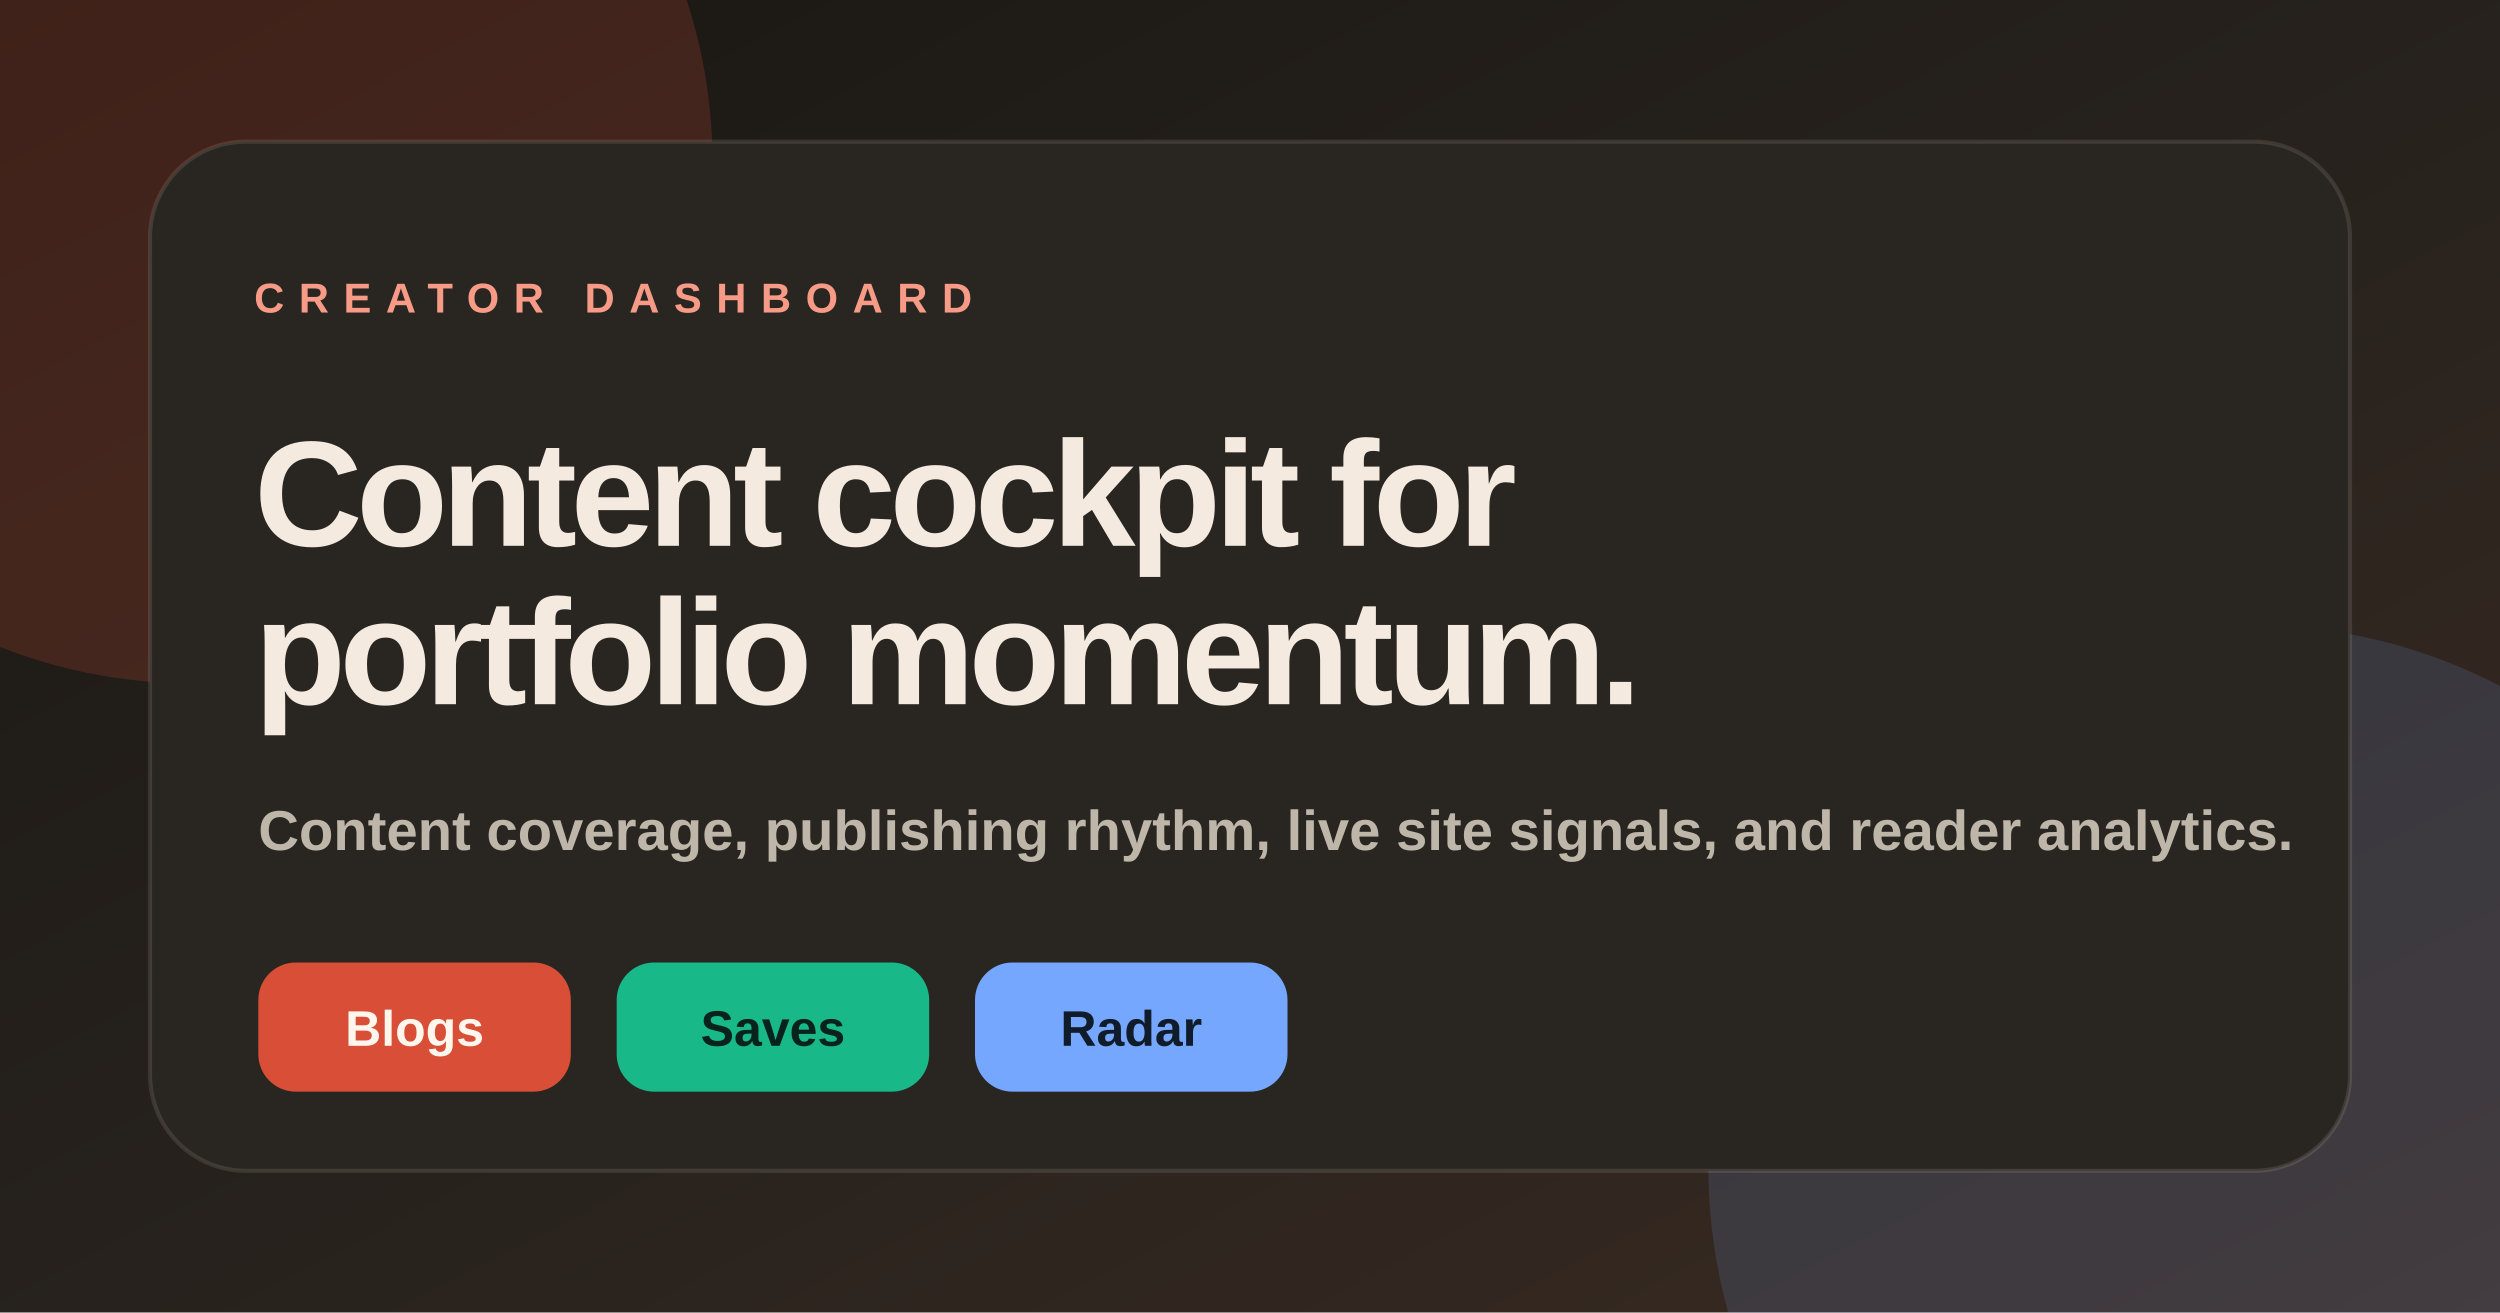
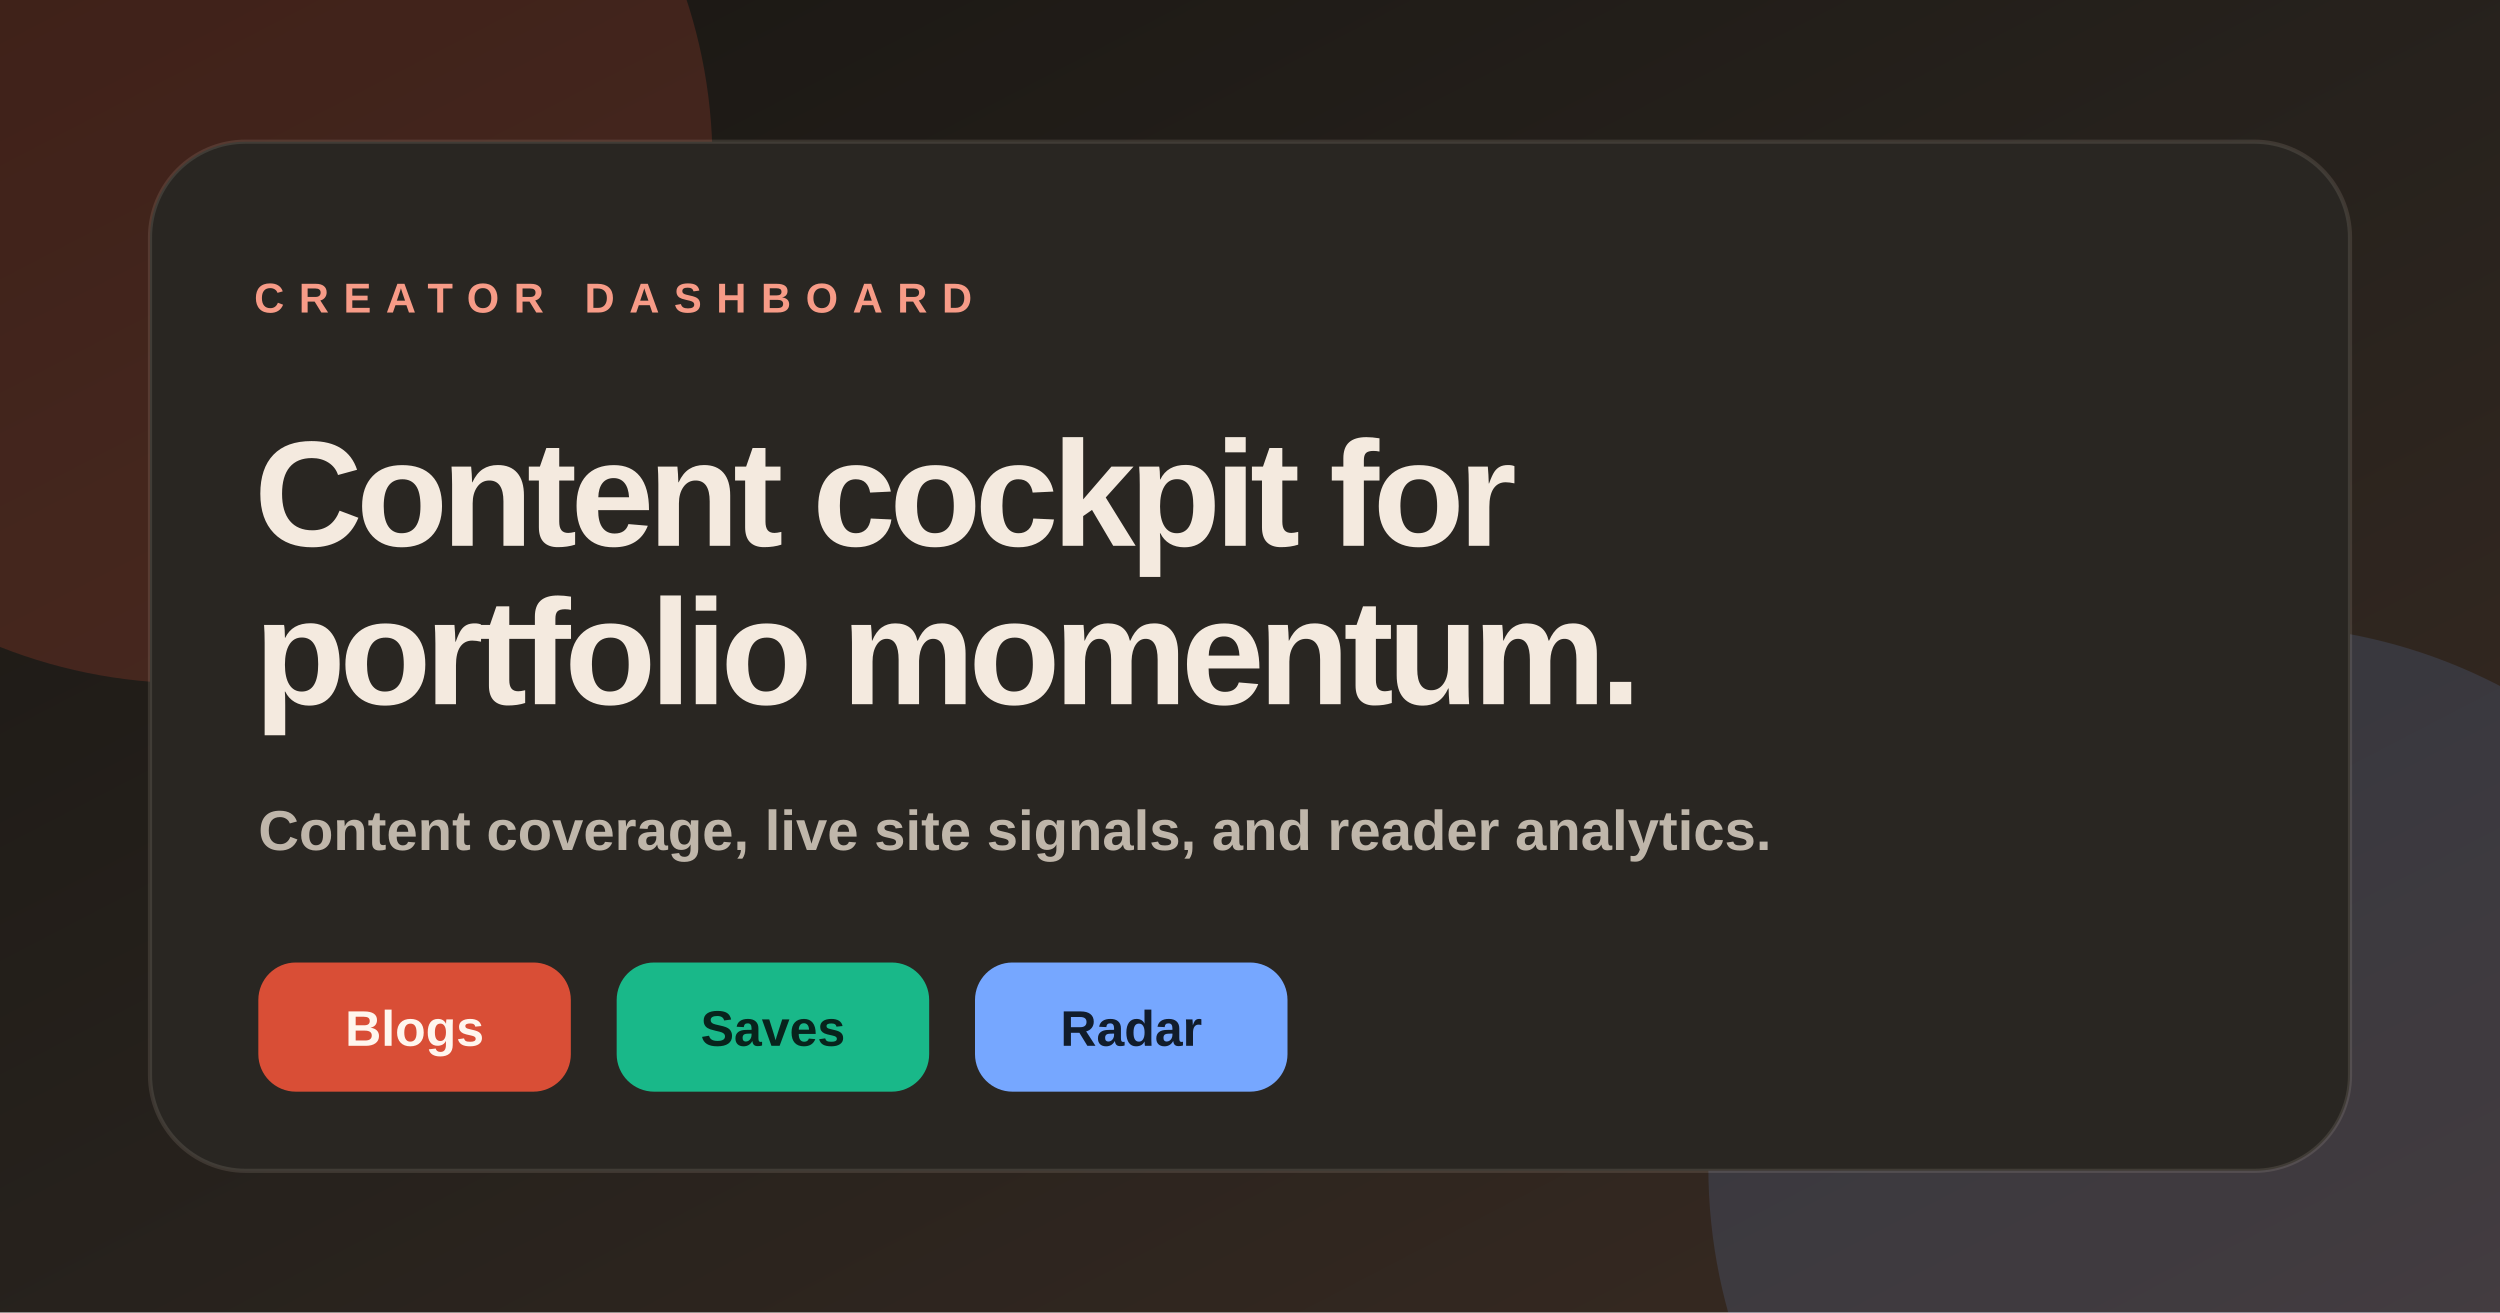
<svg xmlns="http://www.w3.org/2000/svg" width="1200" height="630" viewBox="0 0 1200 630" role="img" aria-labelledby="title desc">
  <defs>
    <linearGradient id="bg" x1="0" y1="0" x2="1" y2="1">
      <stop offset="0" stop-color="#191612" />
      <stop offset="0.52" stop-color="#27221d" />
      <stop offset="1" stop-color="#3b2b22" />
    </linearGradient>
  </defs>
  <rect width="1200" height="630" fill="url(#bg)" />
  <circle cx="92" cy="78" r="250" fill="#d94e36" opacity="0.2" />
  <circle cx="1080" cy="560" r="260" fill="#76a7ff" opacity="0.14" />
  <rect x="72" y="68" width="1056" height="494" rx="46" fill="#292622" stroke="#fff1df" stroke-opacity="0.11" stroke-width="2" />
  <text x="122" y="150" font-family="Arial, sans-serif" font-size="20" font-weight="900" fill="#f79b87" letter-spacing="7">CREATOR DASHBOARD</text>
  <text x="122" y="262" font-family="Arial, sans-serif" font-size="72" font-weight="850" fill="#f4eadf" letter-spacing="-3">Content cockpit for</text>
  <text x="122" y="338" font-family="Arial, sans-serif" font-size="72" font-weight="850" fill="#f4eadf" letter-spacing="-3">portfolio momentum.</text>
-   <text x="124" y="408" font-family="Arial, sans-serif" font-size="27" font-weight="650" fill="#bfb6aa">Content coverage, publishing rhythm, live site signals, and reader analytics.</text>
+   <text x="124" y="408" font-family="Arial, sans-serif" font-size="27" font-weight="650" fill="#bfb6aa">Content coverage, live site signals, and reader analytics.</text>
  <g transform="translate(124 462)">
    <rect width="150" height="62" rx="18" fill="#d94e36" />
    <text x="75" y="40" text-anchor="middle" font-family="Arial, sans-serif" font-size="24" font-weight="900" fill="#fff6ee">Blogs</text>
    <rect x="172" width="150" height="62" rx="18" fill="#19b889" />
    <text x="247" y="40" text-anchor="middle" font-family="Arial, sans-serif" font-size="24" font-weight="900" fill="#08231c">Saves</text>
    <rect x="344" width="150" height="62" rx="18" fill="#76a7ff" />
    <text x="419" y="40" text-anchor="middle" font-family="Arial, sans-serif" font-size="24" font-weight="900" fill="#111c2b">Radar</text>
  </g>
</svg>
